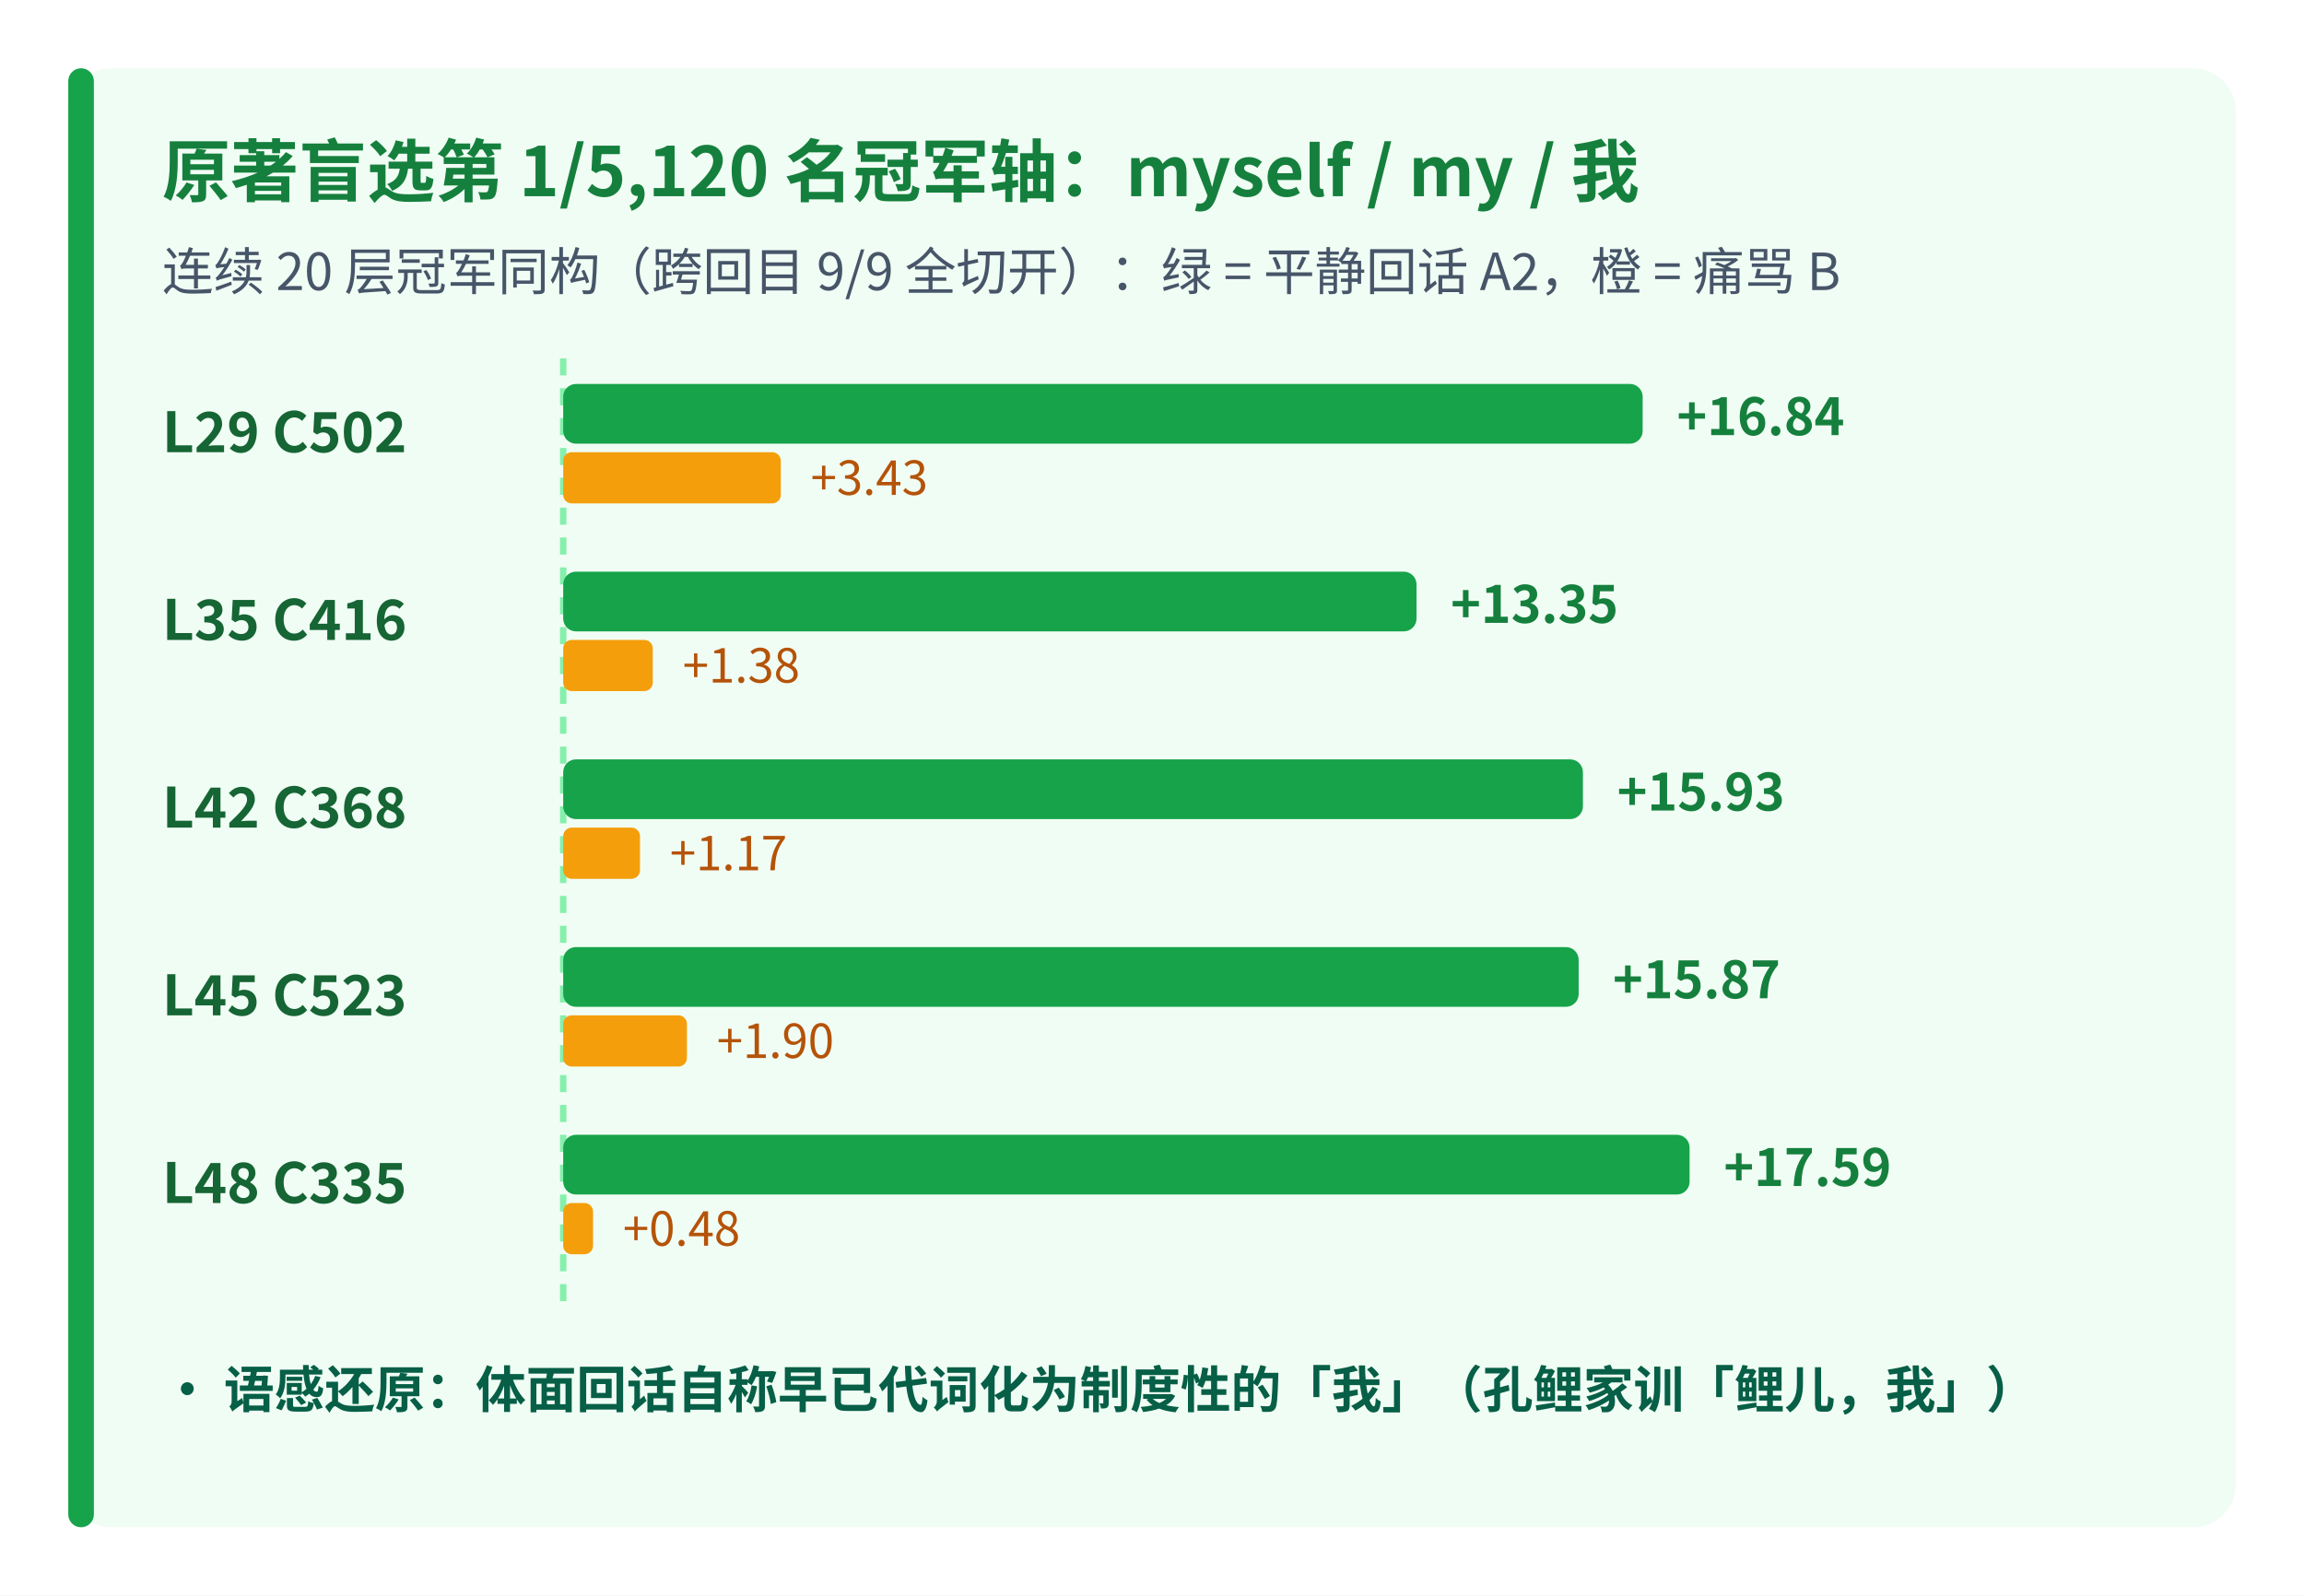
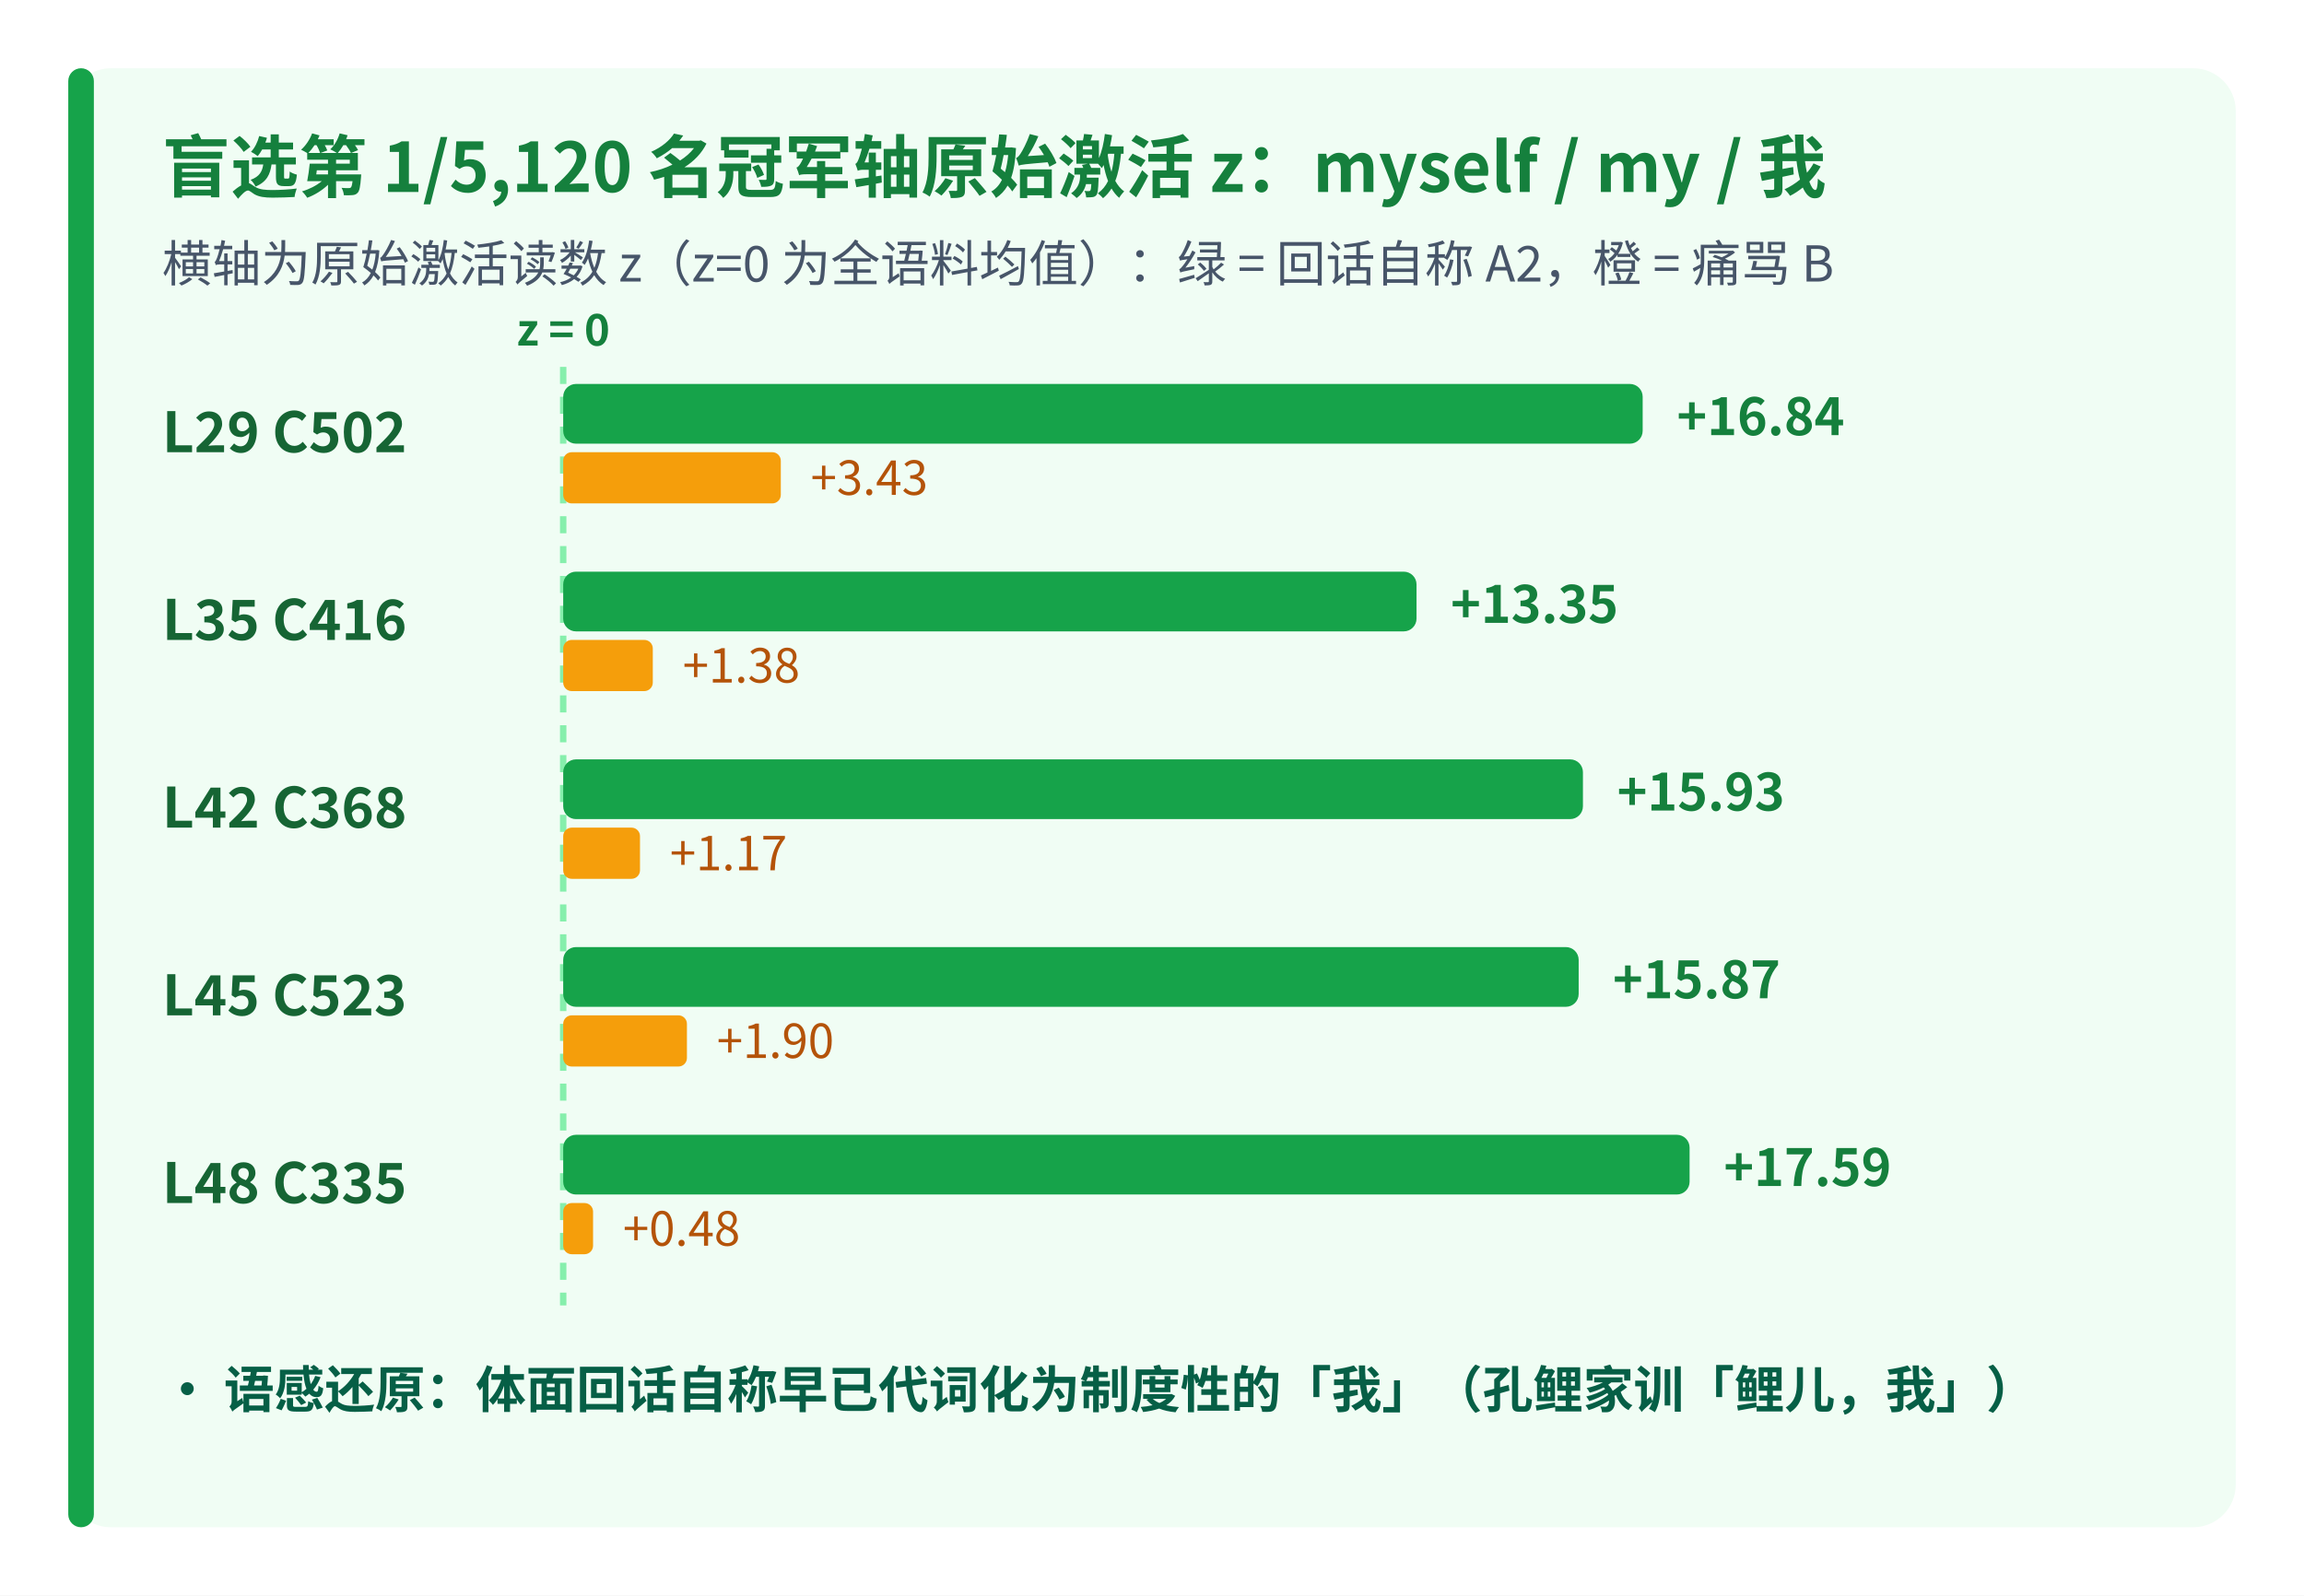
<svg xmlns="http://www.w3.org/2000/svg" viewBox="0 0 540 374" width="540" height="374" font-family="'WenQuanYi Micro Hei','Noto Sans CJK SC',sans-serif" style="background-color:#ffffff;">
  <rect width="540" height="374" fill="#ffffff" />
  <rect x="16" y="16" width="508" height="342" rx="10" fill="#f0fdf4" />
  <rect x="16" y="16" width="6" height="342" rx="3" fill="#16a34a" />
-   <text x="38" y="46" font-size="16" font-weight="bold" fill="#15803d">原著盲选第 1/5,120 名冠军轴：myself / my / 我</text>
-   <text x="38" y="68" font-size="12" fill="#475569">连续 20 层冠军同构（跨回目 9/9 全切开）：绿 = 平静回话 A2，橙 = 痛骂 B</text>
-   <line x1="132" y1="84" x2="132" y2="306" stroke="#86efac" stroke-width="1.5" stroke-dasharray="4 3" />
+   <text x="38" y="45" font-size="16" font-weight="bold" fill="#15803d">盲选第 1/5,120 名冠军轴原始激活 z：myself / my / 我</text>
+   <text x="38" y="66" font-size="11.6" fill="#475569">横轴为原始激活读数 z（z=0 为全语料均值）：绿 = 回话自称 A2，橙 = 痛骂 B</text>
+   <text x="132" y="81" text-anchor="middle" font-size="10.2" font-weight="bold" fill="#15803d">z = 0</text>
+   <line x1="132" y1="86" x2="132" y2="306" stroke="#86efac" stroke-width="1.5" stroke-dasharray="4 3" />
  <text x="38" y="106" font-size="13" font-weight="bold" fill="#166534">L29 C502</text>
  <rect x="132" y="90" width="253" height="14" rx="3" fill="#16a34a" />
  <text x="393" y="102" font-size="12" font-weight="bold" fill="#15803d">+16.84</text>
  <rect x="132" y="106" width="51" height="12" rx="2" fill="#f59e0b" />
  <text x="190" y="116" font-size="11" fill="#b45309">+3.43</text>
  <text x="38" y="150" font-size="13" font-weight="bold" fill="#166534">L35 C416</text>
  <rect x="132" y="134" width="200" height="14" rx="3" fill="#16a34a" />
  <text x="340" y="146" font-size="12" font-weight="bold" fill="#15803d">+13.35</text>
  <rect x="132" y="150" width="21" height="12" rx="2" fill="#f59e0b" />
  <text x="160" y="160" font-size="11" fill="#b45309">+1.38</text>
  <text x="38" y="194" font-size="13" font-weight="bold" fill="#166534">L42 C368</text>
  <rect x="132" y="178" width="239" height="14" rx="3" fill="#16a34a" />
  <text x="379" y="190" font-size="12" font-weight="bold" fill="#15803d">+15.93</text>
  <rect x="132" y="194" width="18" height="12" rx="2" fill="#f59e0b" />
  <text x="157" y="204" font-size="11" fill="#b45309">+1.17</text>
  <text x="38" y="238" font-size="13" font-weight="bold" fill="#166534">L45 C523</text>
  <rect x="132" y="222" width="238" height="14" rx="3" fill="#16a34a" />
  <text x="378" y="234" font-size="12" font-weight="bold" fill="#15803d">+15.87</text>
  <rect x="132" y="238" width="29" height="12" rx="2" fill="#f59e0b" />
  <text x="168" y="248" font-size="11" fill="#b45309">+1.90</text>
  <text x="38" y="282" font-size="13" font-weight="bold" fill="#166534">L48 C335</text>
  <rect x="132" y="266" width="264" height="14" rx="3" fill="#16a34a" />
  <text x="404" y="278" font-size="12" font-weight="bold" fill="#15803d">+17.59</text>
  <rect x="132" y="282" width="7" height="12" rx="2" fill="#f59e0b" />
  <text x="146" y="292" font-size="11" fill="#b45309">+0.48</text>
  <text x="38" y="330" font-size="11.8" font-weight="bold" fill="#065f46">• 语感还原：体面回话自称早已代词化为制度性的「我」（孔鲤家训「鲤儿，我」）</text>
</svg>
